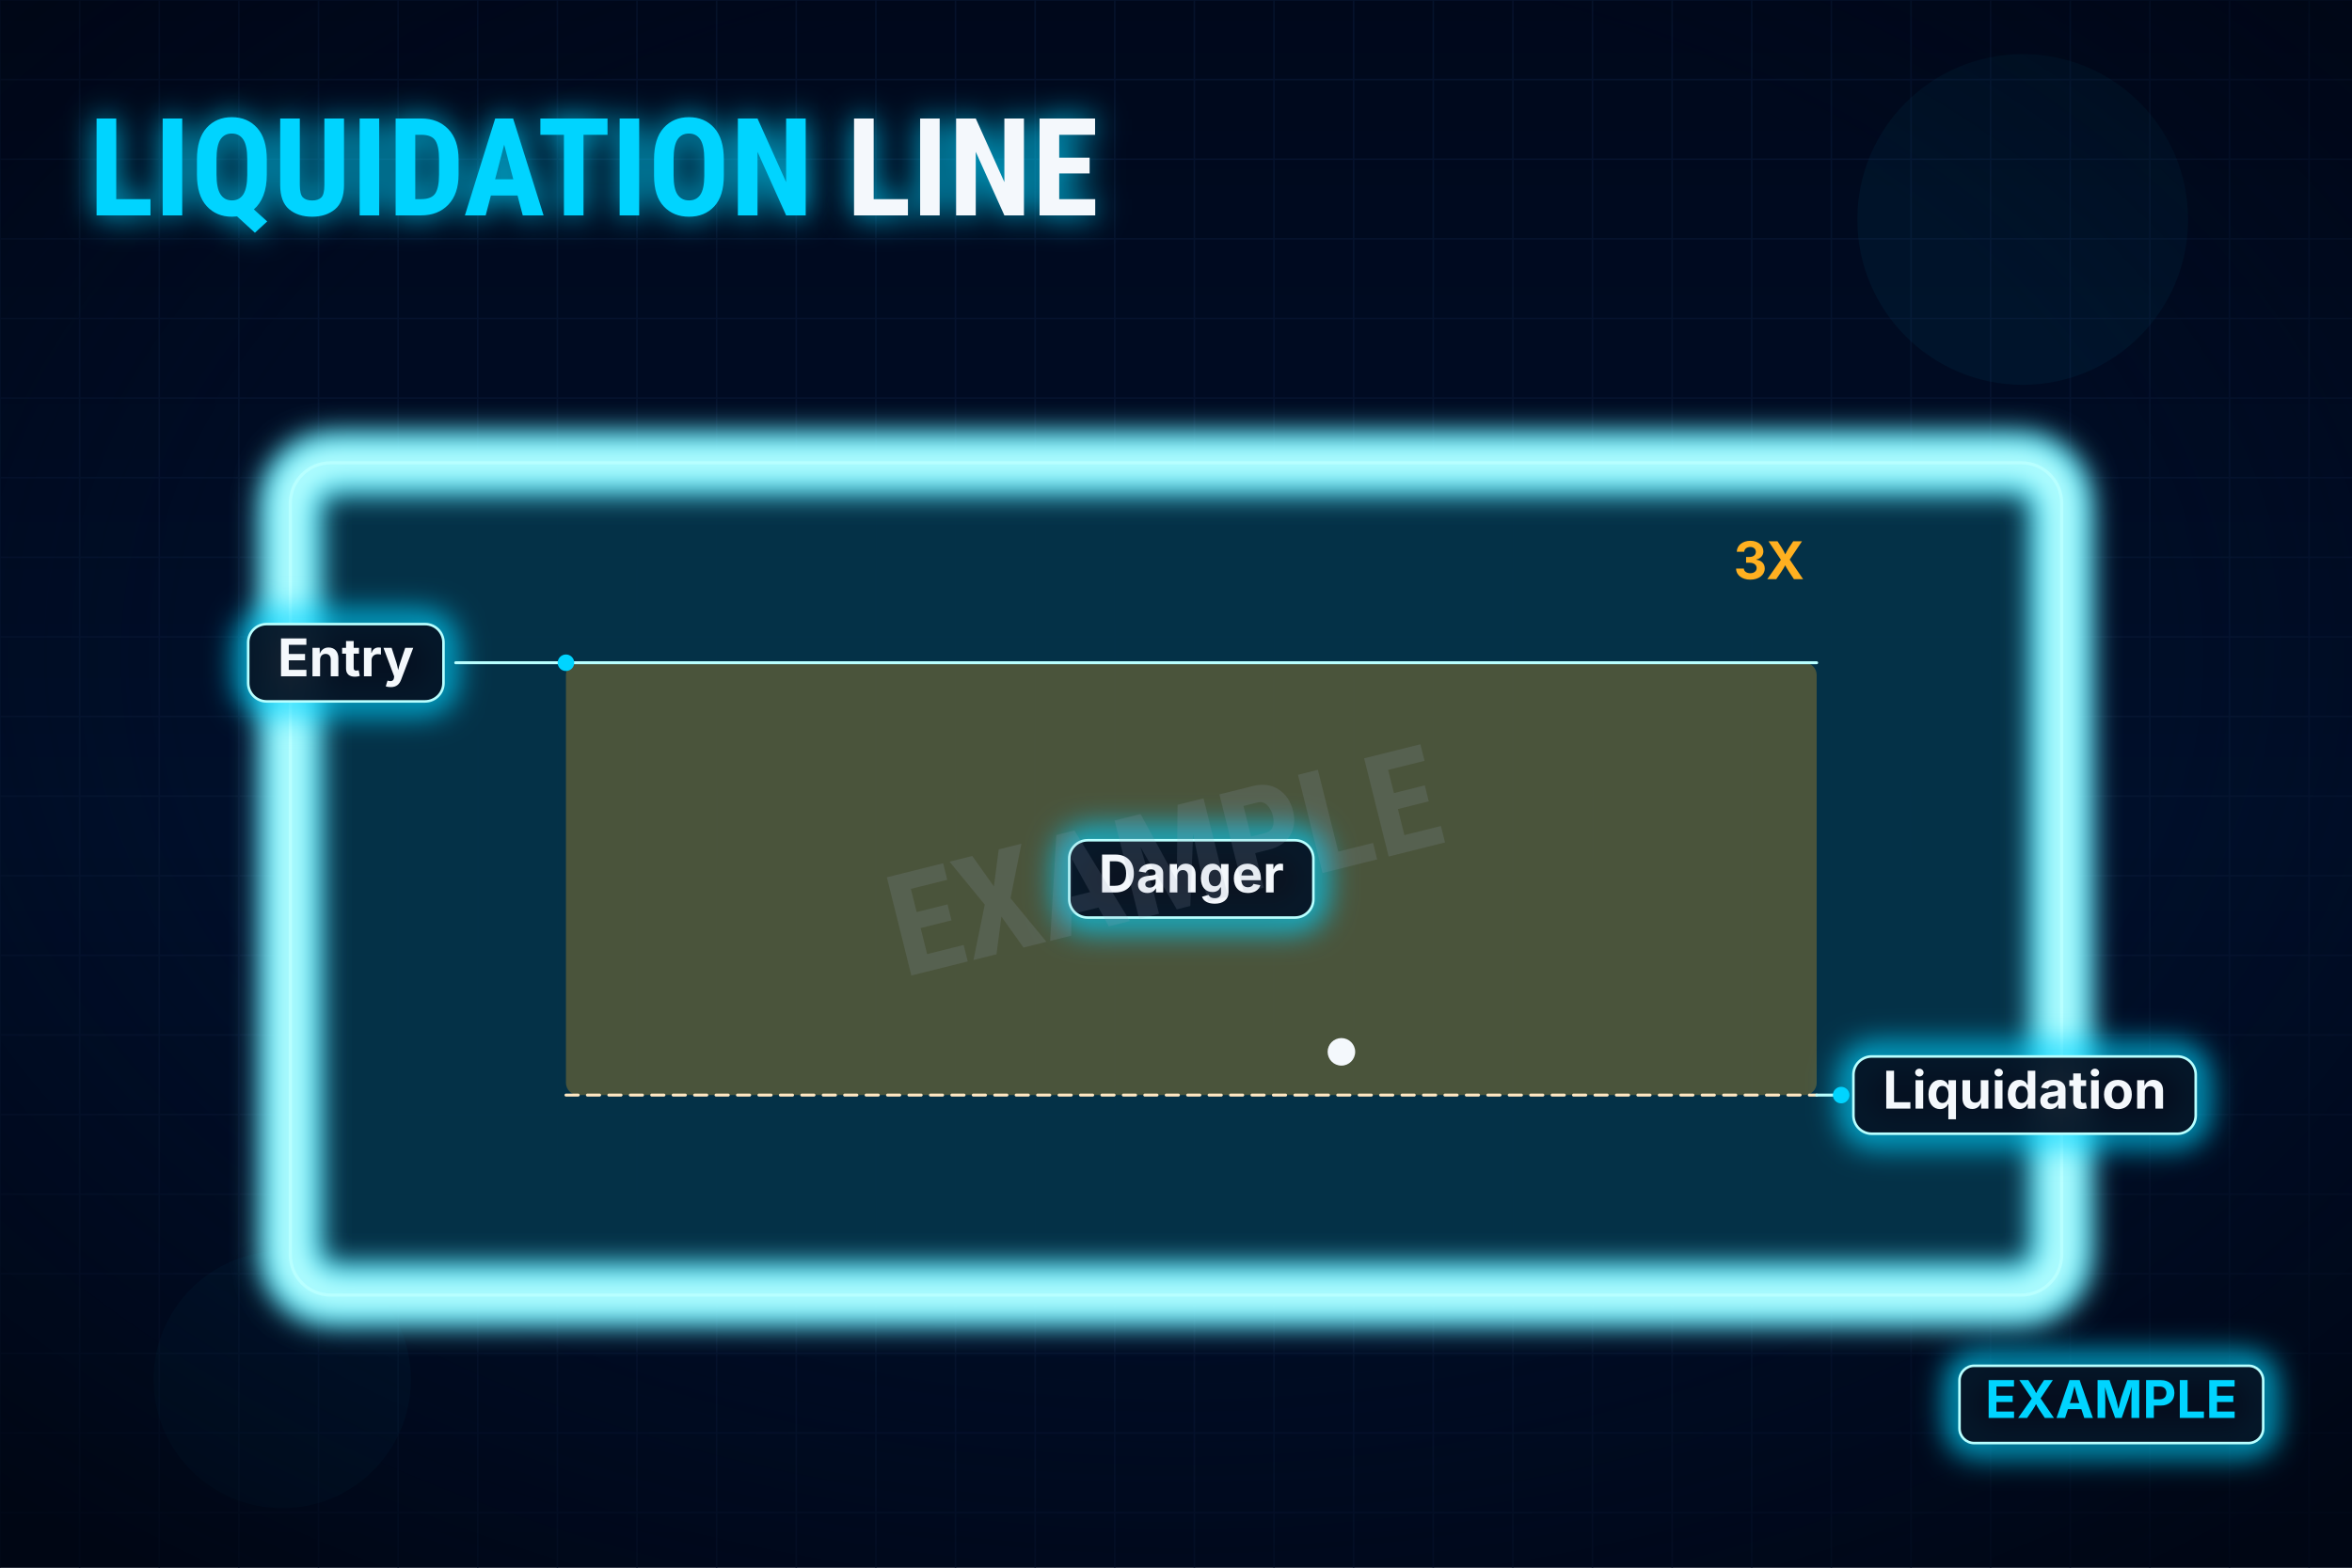
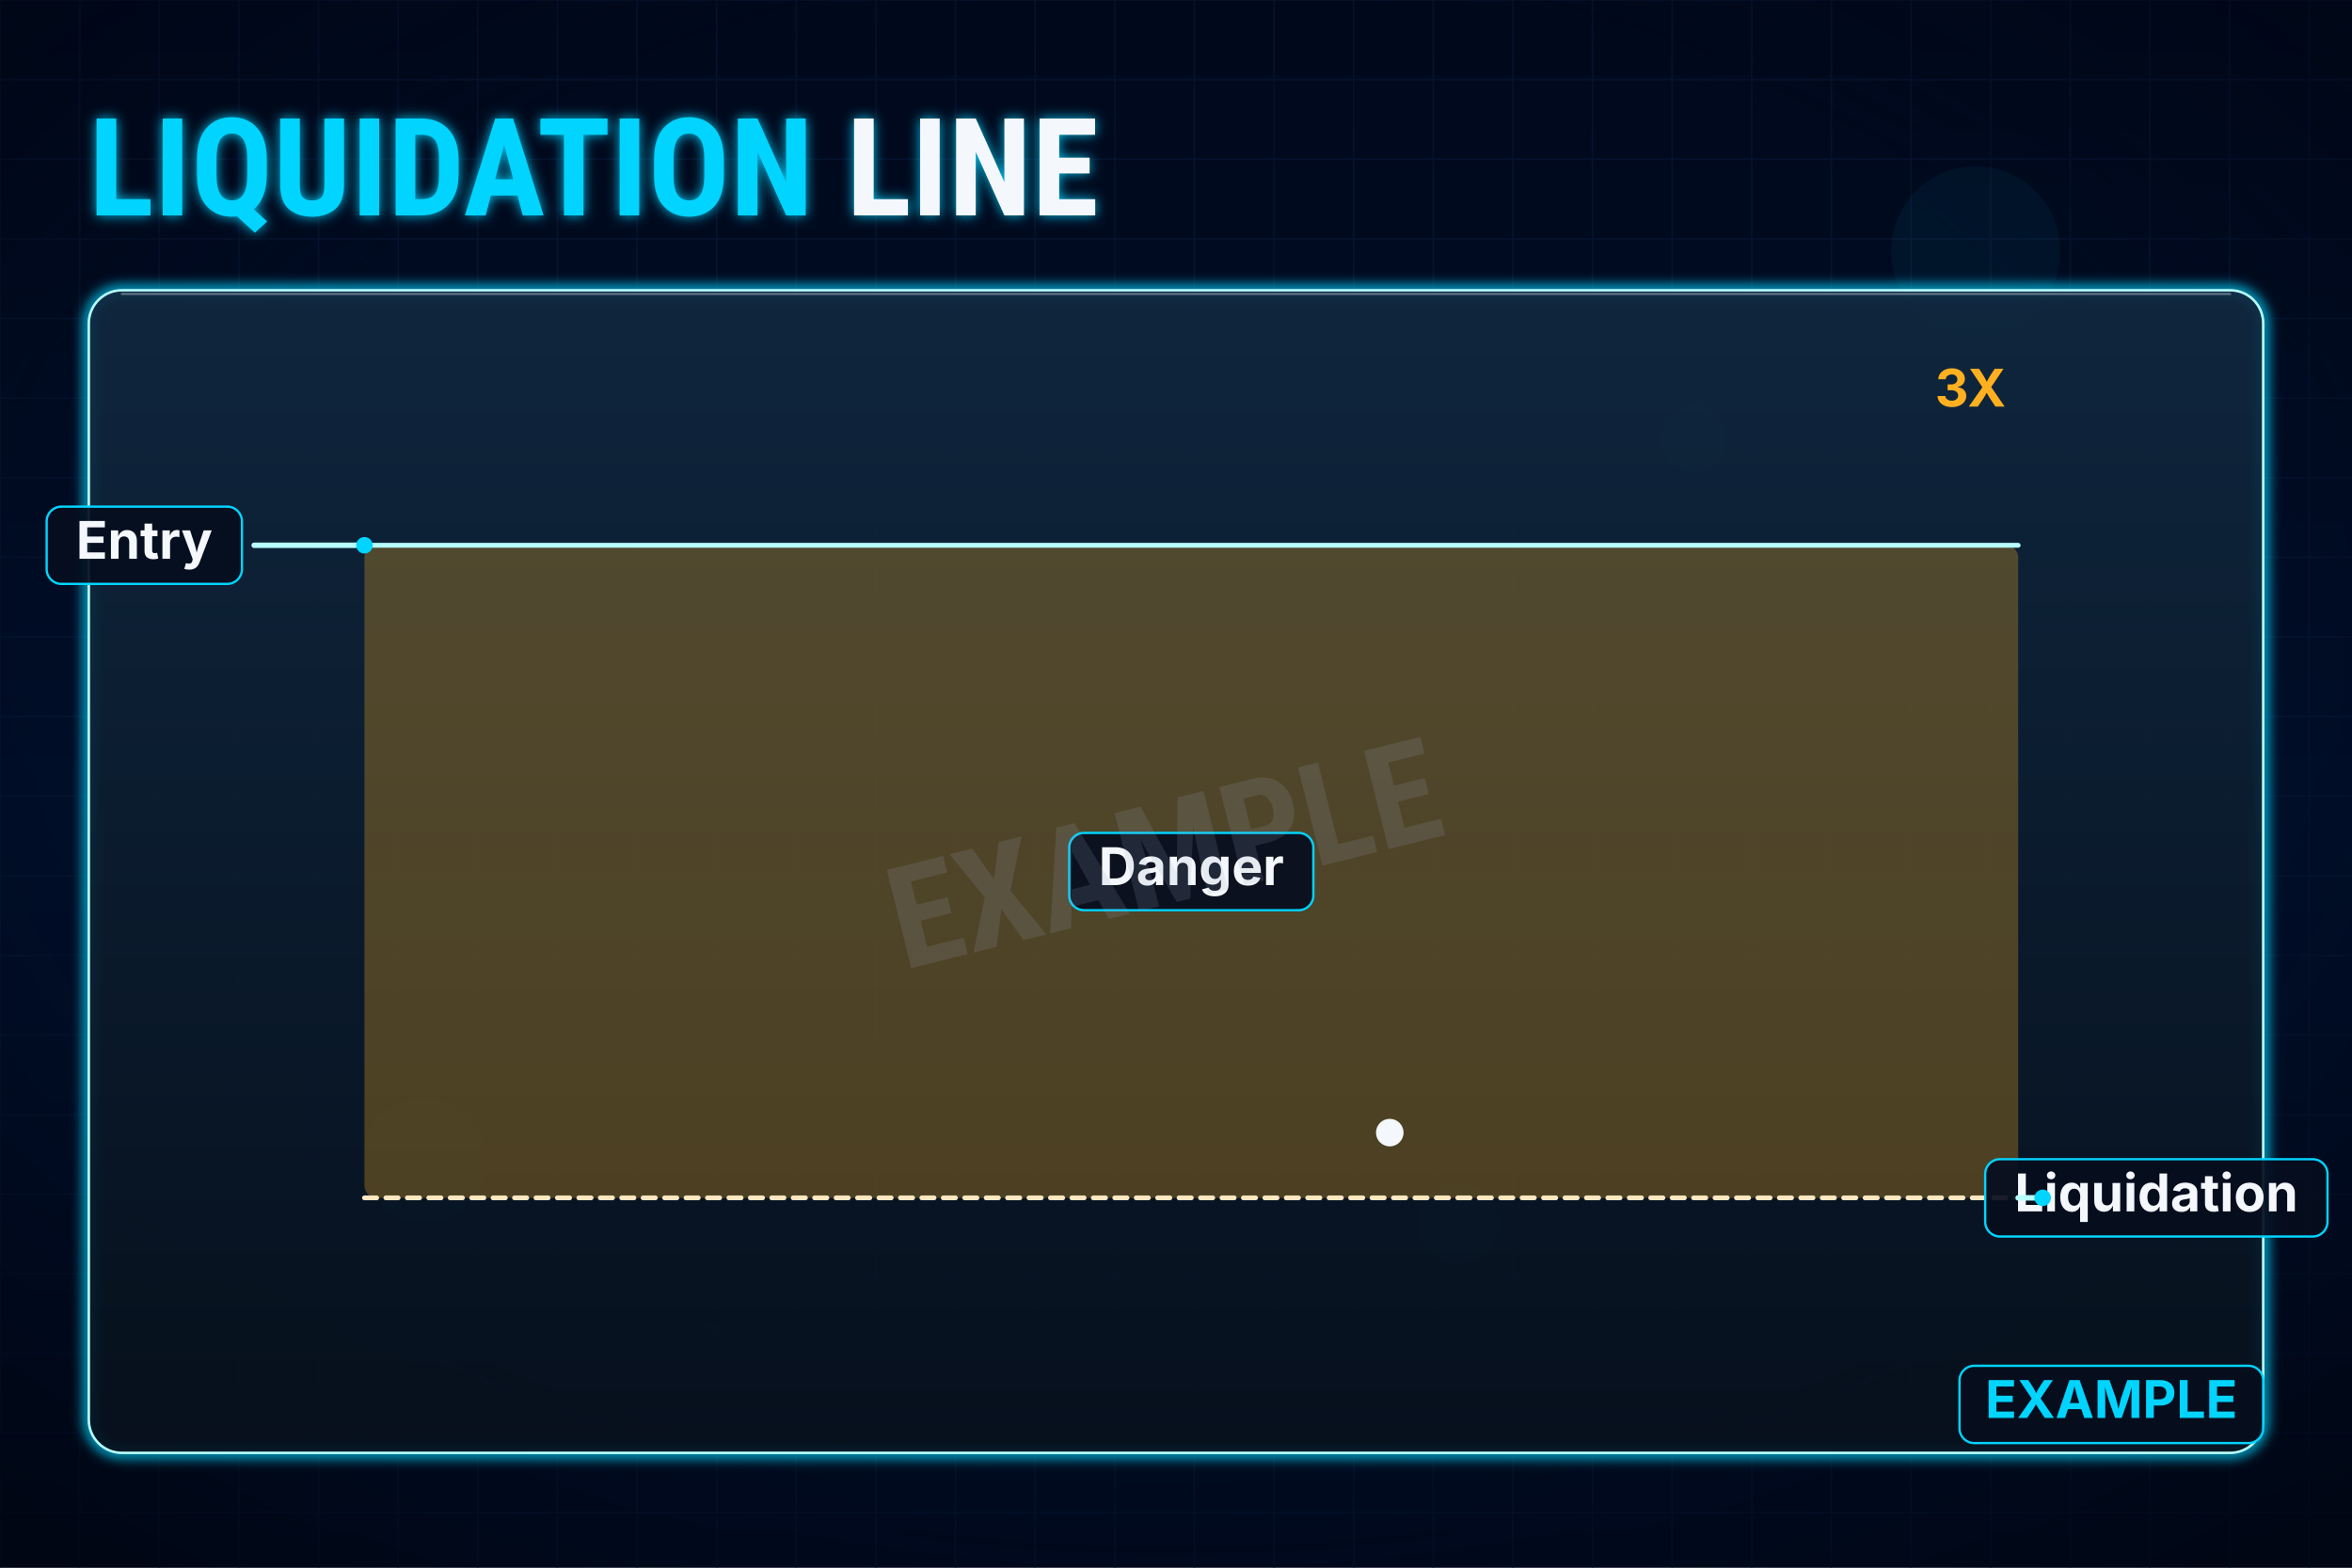
<svg xmlns="http://www.w3.org/2000/svg" width="1536" height="1024" viewBox="0 0 1536 1024">
  <defs>
    <style>
@font-face { font-family: "Inter"; src: url("file:///agent/repos/claude/skills/illustration-engine/illustration_engine/assets/fonts/Inter-Regular.ttf") format("truetype"); font-weight: 400; font-style: normal; }
@font-face { font-family: "Inter"; src: url("file:///agent/repos/claude/skills/illustration-engine/illustration_engine/assets/fonts/Inter-SemiBold.ttf") format("truetype"); font-weight: 600; font-style: normal; }
@font-face { font-family: "Inter"; src: url("file:///agent/repos/claude/skills/illustration-engine/illustration_engine/assets/fonts/Inter-Bold.ttf") format("truetype"); font-weight: 700; font-style: normal; }
@font-face { font-family: "Roboto Condensed"; src: url("file:///agent/repos/claude/skills/illustration-engine/illustration_engine/assets/fonts/RobotoCondensed-Bold.ttf") format("truetype"); font-weight: 700; font-style: normal; }
</style>
    <linearGradient id="bg1" x1="0" y1="0" x2="0" y2="1">
      <stop offset="0%" stop-color="#00081B" />
      <stop offset="52%" stop-color="#000F2A" />
      <stop offset="100%" stop-color="#000B21" />
    </linearGradient>
    <radialGradient id="vig2" cx="50%" cy="42%" r="72%">
      <stop offset="58%" stop-color="#00081B" stop-opacity="0" />
      <stop offset="100%" stop-color="#00040F" stop-opacity="0.72" />
    </radialGradient>
    <filter id="bloom" x="-150%" y="-150%" width="400%" height="400%" color-interpolation-filters="sRGB">
-       <feGaussianBlur in="SourceGraphic" stdDeviation="10" />
+       <feGaussianBlur in="SourceGraphic" stdDeviation="4" />
    </filter>
+     <linearGradient id="glass3" x1="0" y1="0" x2="0" y2="1">
+       <stop offset="0%" stop-color="#10283F" />
+       <stop offset="100%" stop-color="#07101C" />
+     </linearGradient>
  </defs>
  <rect x="0" y="0" width="1536" height="1024" rx="0" ry="0" fill="url(#bg1)" fill-opacity="1" stroke="none" stroke-width="0" stroke-opacity="1" />
  <g opacity="0.55">
    <line x1="0" y1="0" x2="0" y2="1024" stroke="#0A1A38" stroke-width="1" stroke-linecap="round" stroke-opacity="1" />
    <line x1="52" y1="0" x2="52" y2="1024" stroke="#0A1A38" stroke-width="1" stroke-linecap="round" stroke-opacity="1" />
    <line x1="104" y1="0" x2="104" y2="1024" stroke="#0A1A38" stroke-width="1" stroke-linecap="round" stroke-opacity="1" />
    <line x1="156" y1="0" x2="156" y2="1024" stroke="#0A1A38" stroke-width="1" stroke-linecap="round" stroke-opacity="1" />
    <line x1="208" y1="0" x2="208" y2="1024" stroke="#0A1A38" stroke-width="1" stroke-linecap="round" stroke-opacity="1" />
    <line x1="260" y1="0" x2="260" y2="1024" stroke="#0A1A38" stroke-width="1" stroke-linecap="round" stroke-opacity="1" />
    <line x1="312" y1="0" x2="312" y2="1024" stroke="#0A1A38" stroke-width="1" stroke-linecap="round" stroke-opacity="1" />
    <line x1="364" y1="0" x2="364" y2="1024" stroke="#0A1A38" stroke-width="1" stroke-linecap="round" stroke-opacity="1" />
    <line x1="416" y1="0" x2="416" y2="1024" stroke="#0A1A38" stroke-width="1" stroke-linecap="round" stroke-opacity="1" />
    <line x1="468" y1="0" x2="468" y2="1024" stroke="#0A1A38" stroke-width="1" stroke-linecap="round" stroke-opacity="1" />
    <line x1="520" y1="0" x2="520" y2="1024" stroke="#0A1A38" stroke-width="1" stroke-linecap="round" stroke-opacity="1" />
    <line x1="572" y1="0" x2="572" y2="1024" stroke="#0A1A38" stroke-width="1" stroke-linecap="round" stroke-opacity="1" />
    <line x1="624" y1="0" x2="624" y2="1024" stroke="#0A1A38" stroke-width="1" stroke-linecap="round" stroke-opacity="1" />
    <line x1="676" y1="0" x2="676" y2="1024" stroke="#0A1A38" stroke-width="1" stroke-linecap="round" stroke-opacity="1" />
    <line x1="728" y1="0" x2="728" y2="1024" stroke="#0A1A38" stroke-width="1" stroke-linecap="round" stroke-opacity="1" />
    <line x1="780" y1="0" x2="780" y2="1024" stroke="#0A1A38" stroke-width="1" stroke-linecap="round" stroke-opacity="1" />
    <line x1="832" y1="0" x2="832" y2="1024" stroke="#0A1A38" stroke-width="1" stroke-linecap="round" stroke-opacity="1" />
    <line x1="884" y1="0" x2="884" y2="1024" stroke="#0A1A38" stroke-width="1" stroke-linecap="round" stroke-opacity="1" />
    <line x1="936" y1="0" x2="936" y2="1024" stroke="#0A1A38" stroke-width="1" stroke-linecap="round" stroke-opacity="1" />
    <line x1="988" y1="0" x2="988" y2="1024" stroke="#0A1A38" stroke-width="1" stroke-linecap="round" stroke-opacity="1" />
    <line x1="1040" y1="0" x2="1040" y2="1024" stroke="#0A1A38" stroke-width="1" stroke-linecap="round" stroke-opacity="1" />
    <line x1="1092" y1="0" x2="1092" y2="1024" stroke="#0A1A38" stroke-width="1" stroke-linecap="round" stroke-opacity="1" />
    <line x1="1144" y1="0" x2="1144" y2="1024" stroke="#0A1A38" stroke-width="1" stroke-linecap="round" stroke-opacity="1" />
    <line x1="1196" y1="0" x2="1196" y2="1024" stroke="#0A1A38" stroke-width="1" stroke-linecap="round" stroke-opacity="1" />
    <line x1="1248" y1="0" x2="1248" y2="1024" stroke="#0A1A38" stroke-width="1" stroke-linecap="round" stroke-opacity="1" />
    <line x1="1300" y1="0" x2="1300" y2="1024" stroke="#0A1A38" stroke-width="1" stroke-linecap="round" stroke-opacity="1" />
    <line x1="1352" y1="0" x2="1352" y2="1024" stroke="#0A1A38" stroke-width="1" stroke-linecap="round" stroke-opacity="1" />
    <line x1="1404" y1="0" x2="1404" y2="1024" stroke="#0A1A38" stroke-width="1" stroke-linecap="round" stroke-opacity="1" />
    <line x1="1456" y1="0" x2="1456" y2="1024" stroke="#0A1A38" stroke-width="1" stroke-linecap="round" stroke-opacity="1" />
    <line x1="1508" y1="0" x2="1508" y2="1024" stroke="#0A1A38" stroke-width="1" stroke-linecap="round" stroke-opacity="1" />
    <line x1="0" y1="0" x2="1536" y2="0" stroke="#0A1A38" stroke-width="1" stroke-linecap="round" stroke-opacity="1" />
    <line x1="0" y1="52" x2="1536" y2="52" stroke="#0A1A38" stroke-width="1" stroke-linecap="round" stroke-opacity="1" />
    <line x1="0" y1="104" x2="1536" y2="104" stroke="#0A1A38" stroke-width="1" stroke-linecap="round" stroke-opacity="1" />
    <line x1="0" y1="156" x2="1536" y2="156" stroke="#0A1A38" stroke-width="1" stroke-linecap="round" stroke-opacity="1" />
    <line x1="0" y1="208" x2="1536" y2="208" stroke="#0A1A38" stroke-width="1" stroke-linecap="round" stroke-opacity="1" />
    <line x1="0" y1="260" x2="1536" y2="260" stroke="#0A1A38" stroke-width="1" stroke-linecap="round" stroke-opacity="1" />
    <line x1="0" y1="312" x2="1536" y2="312" stroke="#0A1A38" stroke-width="1" stroke-linecap="round" stroke-opacity="1" />
    <line x1="0" y1="364" x2="1536" y2="364" stroke="#0A1A38" stroke-width="1" stroke-linecap="round" stroke-opacity="1" />
    <line x1="0" y1="416" x2="1536" y2="416" stroke="#0A1A38" stroke-width="1" stroke-linecap="round" stroke-opacity="1" />
    <line x1="0" y1="468" x2="1536" y2="468" stroke="#0A1A38" stroke-width="1" stroke-linecap="round" stroke-opacity="1" />
    <line x1="0" y1="520" x2="1536" y2="520" stroke="#0A1A38" stroke-width="1" stroke-linecap="round" stroke-opacity="1" />
    <line x1="0" y1="572" x2="1536" y2="572" stroke="#0A1A38" stroke-width="1" stroke-linecap="round" stroke-opacity="1" />
    <line x1="0" y1="624" x2="1536" y2="624" stroke="#0A1A38" stroke-width="1" stroke-linecap="round" stroke-opacity="1" />
    <line x1="0" y1="676" x2="1536" y2="676" stroke="#0A1A38" stroke-width="1" stroke-linecap="round" stroke-opacity="1" />
    <line x1="0" y1="728" x2="1536" y2="728" stroke="#0A1A38" stroke-width="1" stroke-linecap="round" stroke-opacity="1" />
    <line x1="0" y1="780" x2="1536" y2="780" stroke="#0A1A38" stroke-width="1" stroke-linecap="round" stroke-opacity="1" />
    <line x1="0" y1="832" x2="1536" y2="832" stroke="#0A1A38" stroke-width="1" stroke-linecap="round" stroke-opacity="1" />
    <line x1="0" y1="884" x2="1536" y2="884" stroke="#0A1A38" stroke-width="1" stroke-linecap="round" stroke-opacity="1" />
    <line x1="0" y1="936" x2="1536" y2="936" stroke="#0A1A38" stroke-width="1" stroke-linecap="round" stroke-opacity="1" />
    <line x1="0" y1="988" x2="1536" y2="988" stroke="#0A1A38" stroke-width="1" stroke-linecap="round" stroke-opacity="1" />
  </g>
-   <circle cx="1320.96" cy="143.36" r="108" fill="#00D4FF" fill-opacity="0.045" stroke="none" stroke-width="0" />
-   <circle cx="184.32" cy="901.12" r="84" fill="#00D4FF" fill-opacity="0.045" stroke="none" stroke-width="0" />
+   <circle cx="1290.24" cy="163.84" r="55.2" fill="#00D4FF" fill-opacity="0.05" stroke="none" stroke-width="0" />
+   <circle cx="1105.92" cy="286.72" r="21.6" fill="#00D4FF" fill-opacity="0.05" stroke="none" stroke-width="0" />
+   <circle cx="276.48" cy="757.76" r="40.8" fill="#00D4FF" fill-opacity="0.05" stroke="none" stroke-width="0" />
+   <circle cx="460.8" cy="880.64" r="16.8" fill="#00D4FF" fill-opacity="0.05" stroke="none" stroke-width="0" />
+   <circle cx="952.32" cy="798.72" r="26.4" fill="#00D4FF" fill-opacity="0.05" stroke="none" stroke-width="0" />
  <rect x="0" y="0" width="1536" height="1024" rx="0" ry="0" fill="url(#vig2)" fill-opacity="1" stroke="none" stroke-width="0" stroke-opacity="1" />
  <text x="58" y="140.68" fill="#00D4FF" fill-opacity="0.9" font-family="Roboto Condensed" font-weight="700" font-size="89" text-anchor="start" filter="url(#bloom)">LIQUIDATION</text>
  <text x="58" y="140.68" fill="#00D4FF" fill-opacity="1" font-family="Roboto Condensed" font-weight="700" font-size="89" text-anchor="start">LIQUIDATION</text>
  <text x="552.66" y="140.68" fill="#00D4FF" fill-opacity="0.9" font-family="Roboto Condensed" font-weight="700" font-size="89" text-anchor="start" filter="url(#bloom)">LINE</text>
  <text x="552.66" y="140.68" fill="#F4F8FC" fill-opacity="1" font-family="Roboto Condensed" font-weight="700" font-size="89" text-anchor="start">LINE</text>
-   <rect x="189.6" y="302.3" width="1156.8" height="543.6" rx="26.4" ry="26.4" fill="#060E1E" fill-opacity="0.9" stroke="none" stroke-width="0" stroke-opacity="1" />
-   <rect x="189.6" y="302.3" width="1156.8" height="543.6" rx="26.4" ry="26.4" fill="#00D4FF" fill-opacity="0.18" stroke="none" stroke-width="0" stroke-opacity="1" />
-   <rect x="189.6" y="302.3" width="1156.8" height="543.6" rx="26.4" ry="26.4" fill="none" fill-opacity="0.8" stroke="#00D4FF" stroke-width="32" stroke-opacity="1" filter="url(#bloom)" />
-   <rect x="189.6" y="302.3" width="1156.8" height="543.6" rx="26.4" ry="26.4" fill="none" fill-opacity="0.55" stroke="#B8FFFF" stroke-width="32" stroke-opacity="1" filter="url(#bloom)" />
-   <rect x="189.6" y="302.3" width="1156.8" height="543.6" rx="26.4" ry="26.4" fill="none" fill-opacity="1" stroke="#B8FFFF" stroke-width="2.04" stroke-opacity="1" />
-   <rect x="369.6" y="432.9" width="816.8" height="282.4" rx="8" ry="8" fill="#FFB020" fill-opacity="0.28" stroke="none" stroke-width="0" stroke-opacity="1" />
-   <line x1="369.6" y1="432.9" x2="1186.4" y2="432.9" stroke="#00D4FF" stroke-width="32" stroke-linecap="round" stroke-opacity="0.85" filter="url(#bloom)" />
-   <line x1="369.6" y1="432.9" x2="1186.4" y2="432.9" stroke="#B8FFFF" stroke-width="1.92" stroke-linecap="round" stroke-opacity="1" />
-   <line x1="369.6" y1="715.3" x2="1186.4" y2="715.3" stroke="#FFB020" stroke-width="32" stroke-linecap="round" stroke-opacity="0.85" stroke-dasharray="8 6" filter="url(#bloom)" />
-   <line x1="369.6" y1="715.3" x2="1186.4" y2="715.3" stroke="#FFE7C2" stroke-width="1.92" stroke-linecap="round" stroke-opacity="1" stroke-dasharray="8 6" />
-   <circle cx="876.02" cy="687.06" r="9" fill="#F4F8FC" fill-opacity="1" stroke="none" stroke-width="0" />
-   <rect x="162.08" y="407.66" width="127.53" height="50.48" rx="12" ry="12" fill="none" fill-opacity="0.85" stroke="#00D4FF" stroke-width="14.4" stroke-opacity="1" filter="url(#bloom)" />
-   <rect x="162.08" y="407.66" width="127.53" height="50.48" rx="12" ry="12" fill="#060E1E" fill-opacity="0.92" stroke="none" stroke-width="0" stroke-opacity="1" />
-   <rect x="162.08" y="407.66" width="127.53" height="50.48" rx="12" ry="12" fill="none" fill-opacity="1" stroke="#B8FFFF" stroke-width="1.68" stroke-opacity="1" />
-   <text x="225.84" y="441.74" fill="#F4F8FC" fill-opacity="1" font-family="Inter" font-weight="700" font-size="34" text-anchor="middle">Entry</text>
-   <line x1="297.6" y1="432.9" x2="369.6" y2="432.9" stroke="#00D4FF" stroke-width="32" stroke-linecap="round" stroke-opacity="0.85" filter="url(#bloom)" />
-   <line x1="297.6" y1="432.9" x2="369.6" y2="432.9" stroke="#B8FFFF" stroke-width="1.92" stroke-linecap="round" stroke-opacity="1" />
-   <circle cx="369.6" cy="432.9" r="5.4" fill="#00D4FF" fill-opacity="1" stroke="none" stroke-width="0" />
-   <rect x="698.28" y="548.86" width="159.43" height="50.48" rx="12" ry="12" fill="none" fill-opacity="0.85" stroke="#00D4FF" stroke-width="14.4" stroke-opacity="1" filter="url(#bloom)" />
-   <rect x="698.28" y="548.86" width="159.43" height="50.48" rx="12" ry="12" fill="#060E1E" fill-opacity="0.92" stroke="none" stroke-width="0" stroke-opacity="1" />
-   <rect x="698.28" y="548.86" width="159.43" height="50.48" rx="12" ry="12" fill="none" fill-opacity="1" stroke="#B8FFFF" stroke-width="1.68" stroke-opacity="1" />
-   <text x="778" y="582.94" fill="#F4F8FC" fill-opacity="1" font-family="Inter" font-weight="700" font-size="34" text-anchor="middle">Danger</text>
-   <rect x="1210.4" y="690.06" width="223.54" height="50.48" rx="12" ry="12" fill="none" fill-opacity="0.85" stroke="#00D4FF" stroke-width="14.4" stroke-opacity="1" filter="url(#bloom)" />
-   <rect x="1210.4" y="690.06" width="223.54" height="50.48" rx="12" ry="12" fill="#060E1E" fill-opacity="0.92" stroke="none" stroke-width="0" stroke-opacity="1" />
-   <rect x="1210.4" y="690.06" width="223.54" height="50.48" rx="12" ry="12" fill="none" fill-opacity="1" stroke="#B8FFFF" stroke-width="1.68" stroke-opacity="1" />
-   <text x="1322.17" y="724.14" fill="#F4F8FC" fill-opacity="1" font-family="Inter" font-weight="700" font-size="34" text-anchor="middle">Liquidation</text>
-   <line x1="1186.4" y1="715.3" x2="1202.4" y2="715.3" stroke="#00D4FF" stroke-width="32" stroke-linecap="round" stroke-opacity="0.85" filter="url(#bloom)" />
-   <line x1="1186.4" y1="715.3" x2="1202.4" y2="715.3" stroke="#B8FFFF" stroke-width="1.92" stroke-linecap="round" stroke-opacity="1" />
-   <circle cx="1202.4" cy="715.3" r="5.4" fill="#00D4FF" fill-opacity="1" stroke="none" stroke-width="0" />
-   <text x="1178.4" y="378.3" fill="#FFB020" fill-opacity="1" font-family="Inter" font-weight="700" font-size="34" text-anchor="end">3X</text>
-   <text x="768" y="594.1" fill="#9AA8BC" fill-opacity="0.16" font-family="Roboto Condensed" font-weight="700" font-size="93" text-anchor="middle" transform="rotate(-14 768 594.1)">EXAMPLE</text>
-   <rect x="1279.67" y="892.12" width="198.33" height="50.48" rx="9.6" ry="9.6" fill="none" fill-opacity="0.85" stroke="#00D4FF" stroke-width="14.4" stroke-opacity="1" filter="url(#bloom)" />
-   <rect x="1279.67" y="892.12" width="198.33" height="50.48" rx="9.6" ry="9.6" fill="#060E1E" fill-opacity="0.92" stroke="none" stroke-width="0" stroke-opacity="1" />
-   <rect x="1279.67" y="892.12" width="198.33" height="50.48" rx="9.6" ry="9.6" fill="none" fill-opacity="1" stroke="#B8FFFF" stroke-width="1.68" stroke-opacity="1" />
+   <rect x="58" y="189.6" width="1420" height="759.4" rx="21.6" ry="21.6" fill="none" fill-opacity="0.55" stroke="#00D4FF" stroke-width="6" stroke-opacity="1" filter="url(#bloom)" />
+   <rect x="58" y="189.6" width="1420" height="759.4" rx="21.6" ry="21.6" fill="url(#glass3)" fill-opacity="0.92" stroke="none" stroke-width="0" stroke-opacity="1" />
+   <rect x="58" y="189.6" width="1420" height="759.4" rx="21.6" ry="21.6" fill="none" fill-opacity="0.95" stroke="#B8FFFF" stroke-width="1.62" stroke-opacity="1" />
+   <line x1="79.6" y1="192" x2="1456.4" y2="192" stroke="#F4F8FC" stroke-width="1.44" stroke-linecap="round" stroke-opacity="0.35" />
+   <rect x="238" y="356.17" width="1080" height="426.27" rx="8" ry="8" fill="#FFB020" fill-opacity="0.28" stroke="none" stroke-width="0" stroke-opacity="1" />
+   <line x1="238" y1="356.17" x2="1318" y2="356.17" stroke="#00D4FF" stroke-width="6.86" stroke-linecap="round" stroke-opacity="0.9" filter="url(#bloom)" />
+   <line x1="238" y1="356.17" x2="1318" y2="356.17" stroke="#B8FFFF" stroke-width="3.12" stroke-linecap="round" stroke-opacity="1" />
+   <line x1="238" y1="782.43" x2="1318" y2="782.43" stroke="#FFB020" stroke-width="6.86" stroke-linecap="round" stroke-opacity="0.9" stroke-dasharray="8 6" filter="url(#bloom)" />
+   <line x1="238" y1="782.43" x2="1318" y2="782.43" stroke="#FFE7C2" stroke-width="3.12" stroke-linecap="round" stroke-opacity="1" stroke-dasharray="8 6" />
+   <circle cx="907.6" cy="739.81" r="9" fill="#F4F8FC" fill-opacity="1" stroke="none" stroke-width="0" />
+   <rect x="30.47" y="330.93" width="127.53" height="50.48" rx="9.6" ry="9.6" fill="#060E1E" fill-opacity="0.92" stroke="#00D4FF" stroke-width="1.5" stroke-opacity="1" />
+   <text x="94.24" y="365.01" fill="#F4F8FC" fill-opacity="1" font-family="Inter" font-weight="700" font-size="34" text-anchor="middle">Entry</text>
+   <line x1="166" y1="356.17" x2="238" y2="356.17" stroke="#00D4FF" stroke-width="7.92" stroke-linecap="round" stroke-opacity="0.9" filter="url(#bloom)" />
+   <line x1="166" y1="356.17" x2="238" y2="356.17" stroke="#B8FFFF" stroke-width="3.6" stroke-linecap="round" stroke-opacity="1" />
+   <circle cx="238" cy="356.17" r="5.4" fill="#00D4FF" fill-opacity="1" stroke="none" stroke-width="0" />
+   <rect x="698.28" y="544.06" width="159.43" height="50.48" rx="9.6" ry="9.6" fill="#060E1E" fill-opacity="0.92" stroke="#00D4FF" stroke-width="1.5" stroke-opacity="1" />
+   <text x="778" y="578.14" fill="#F4F8FC" fill-opacity="1" font-family="Inter" font-weight="700" font-size="34" text-anchor="middle">Danger</text>
+   <rect x="1296.46" y="757.19" width="223.54" height="50.48" rx="9.6" ry="9.6" fill="#060E1E" fill-opacity="0.92" stroke="#00D4FF" stroke-width="1.5" stroke-opacity="1" />
+   <text x="1408.23" y="791.27" fill="#F4F8FC" fill-opacity="1" font-family="Inter" font-weight="700" font-size="34" text-anchor="middle">Liquidation</text>
+   <line x1="1318" y1="782.43" x2="1334" y2="782.43" stroke="#00D4FF" stroke-width="7.92" stroke-linecap="round" stroke-opacity="0.9" filter="url(#bloom)" />
+   <line x1="1318" y1="782.43" x2="1334" y2="782.43" stroke="#B8FFFF" stroke-width="3.6" stroke-linecap="round" stroke-opacity="1" />
+   <circle cx="1334" cy="782.43" r="5.4" fill="#00D4FF" fill-opacity="1" stroke="none" stroke-width="0" />
+   <text x="1310" y="265.6" fill="#FFB020" fill-opacity="1" font-family="Inter" font-weight="700" font-size="34" text-anchor="end">3X</text>
+   <text x="768" y="589.3" fill="#9AA8BC" fill-opacity="0.16" font-family="Roboto Condensed" font-weight="700" font-size="93" text-anchor="middle" transform="rotate(-14 768 589.3)">EXAMPLE</text>
+   <rect x="1279.67" y="892.12" width="198.33" height="50.48" rx="9.6" ry="9.6" fill="#060E1E" fill-opacity="0.92" stroke="#00D4FF" stroke-width="1.5" stroke-opacity="1" />
  <text x="1378.83" y="926.2" fill="#00D4FF" fill-opacity="1" font-family="Inter" font-weight="700" font-size="34" text-anchor="middle">EXAMPLE</text>
</svg>
